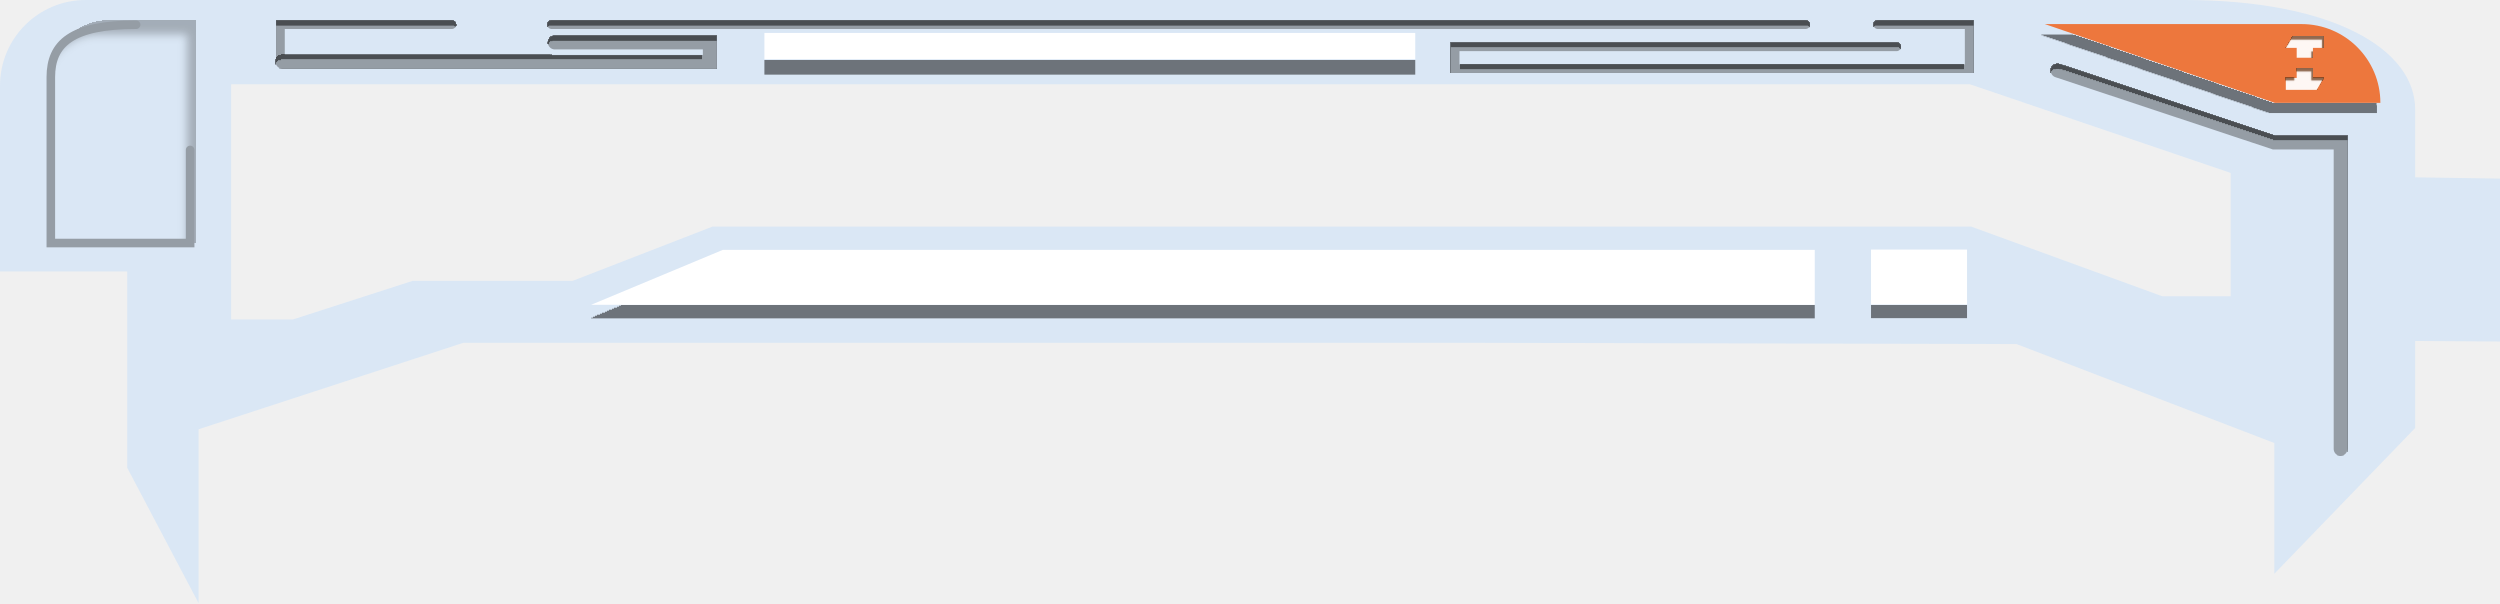
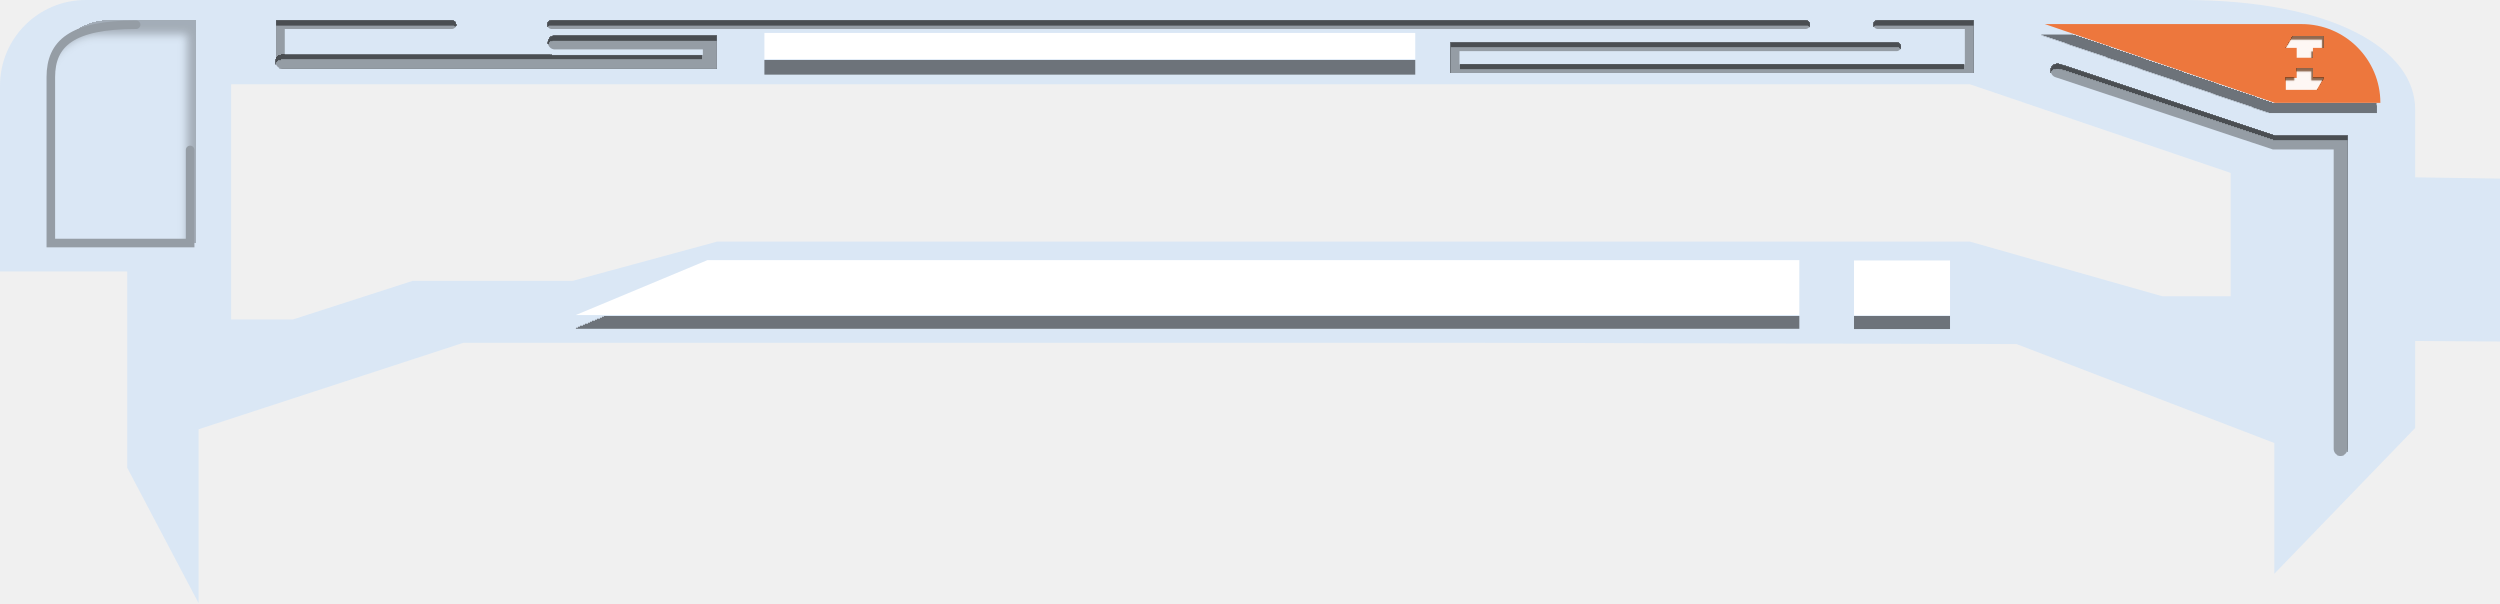
<svg xmlns="http://www.w3.org/2000/svg" width="1459" height="352" viewBox="0 0 1459 352" fill="none">
-   <path fill-rule="evenodd" clip-rule="evenodd" d="M1274.61 0C1361.24 0 1409.5 28.601 1409.5 63.882V103.488L1459 104.225V199.31L1409.5 198.991V249.777L1327.29 334.852V258.541L1176.85 200.799L860.055 200.062L270.391 200.062L115.899 250.528L115.899 352L74.249 272.994L74.249 158.426H0L0 50C0 22.386 22.386 0 50 0L165.824 0L1107.06 0L1274.61 0ZM134.886 49.189V116.264V127.124V186.457H170.859L240.692 163.931H334.122L415.811 132.238L1150.38 132.238L1261.86 172.885H1301.84V100.933L1149.63 49.189L134.886 49.189Z" fill="#DAE7F5" />
+   <path fill-rule="evenodd" clip-rule="evenodd" d="M1274.61 0C1361.24 4.87377e-06 1409.5 28.601 1409.5 63.882V103.488L1459 104.225V199.31L1409.5 198.991V249.777L1327.29 334.852V258.541L1176.85 200.799L860.055 200.062L270.391 200.062L115.899 250.528L115.899 352L74.249 272.993L74.249 158.426H0L0 50C0 22.386 22.386 2.43688e-06 50 2.43688e-06L165.824 2.43688e-06L1107.06 4.87377e-06L1274.61 0ZM134.886 49.189V116.264V127.124V186.457H170.859L240.692 163.931H334.122L418.5 141L1149.63 141L1261.86 172.885H1301.84V100.933L1149.63 49.189L134.886 49.189Z" fill="#DAE7F5" />
  <g filter="url(#filter0_i_11_5)">
-     <path d="M29.663 46.019C29.663 27.241 44.886 12.019 63.663 12.019L114.259 12.019V141.824H29.663L29.663 46.019Z" fill="#DAE7F5" />
+     <path d="M29.663 46.019C29.663 27.241 44.886 12.019 63.663 12.019L114.259 12.019V141.823H29.663L29.663 46.019Z" fill="#DAE7F5" />
  </g>
-   <path d="M79.439 14.423C41.831 14.423 29.663 25.373 29.663 44.988C29.663 64.604 29.663 117.718 29.663 141.824H110.963V87.509" stroke="#959DA5" stroke-width="5" stroke-linecap="round" />
+   <path d="M79.439 14.423C41.831 14.423 29.663 25.373 29.663 44.988C29.663 64.603 29.663 117.718 29.663 141.823H110.963V87.509" stroke="#959DA5" stroke-width="5" stroke-linecap="round" />
  <g filter="url(#filter1_i_11_5)">
    <path d="M163.698 36.057V14.423L263.675 14.423" stroke="#959DA5" stroke-width="5" stroke-linecap="round" />
  </g>
  <g filter="url(#filter2_i_11_5)">
    <path d="M164.797 36.057L414.189 36.057V24.839L323.77 24.839" stroke="#959DA5" stroke-width="8" stroke-linecap="round" />
  </g>
  <g filter="url(#filter3_d_11_5)">
-     <path d="M421.814 145.83L1059.09 145.83V177.88L344.974 177.88L421.814 145.83Z" fill="white" />
+     <path d="M412.814 151.83L1050.09 151.83V183.88L335.974 183.88L412.814 151.83Z" fill="white" />
  </g>
  <g filter="url(#filter4_d_11_5)">
-     <path d="M1091.93 145.656H1147.96V177.707H1091.93V145.656Z" fill="white" />
+     <path d="M1082 152H1138.03V184.05H1082V152Z" fill="white" />
  </g>
  <g filter="url(#filter5_i_11_5)">
    <path d="M321.903 14.423L1053.77 14.423" stroke="#959DA5" stroke-width="5" stroke-linecap="round" />
  </g>
  <g filter="url(#filter6_i_11_5)">
    <path d="M1095.86 14.423L1149.18 14.423V40.063L849.252 40.063V27.353L1106.85 27.353" stroke="#959DA5" stroke-width="5" stroke-linecap="round" />
  </g>
  <g filter="url(#filter7_i_11_5)">
-     <path d="M1200.79 41.251L1327.15 83.244H1365.94V262.013" stroke="#959DA5" stroke-width="8" stroke-linecap="round" />
+     <path d="M1200.79 41.25L1327.15 83.244H1365.94V262.013" stroke="#959DA5" stroke-width="8" stroke-linecap="round" />
  </g>
  <g filter="url(#filter8_d_11_5)">
    <rect x="446.102" y="19.23" width="379.837" height="15.332" fill="white" />
  </g>
  <g filter="url(#filter9_d_11_5)">
    <path d="M1308.13 14.051H1343.19C1368.59 14.051 1389.19 34.643 1389.19 60.045L1327.65 60.045L1193.35 14.051L1308.13 14.051Z" fill="#ED773D" />
  </g>
  <g opacity="0.94" filter="url(#filter10_i_11_5)">
    <path d="M1356.09 21V27.941H1349.83V33.691H1340.35V27.941H1334L1338.2 21H1356.09Z" fill="white" />
    <path d="M1356.09 45.501L1352.05 52.442H1334V45.501H1340.35V39.752H1349.83V45.501H1356.09Z" fill="white" />
  </g>
  <defs>
    <filter id="filter0_i_11_5" x="24.663" y="12.019" width="89.596" height="134.805" filterUnits="userSpaceOnUse" color-interpolation-filters="sRGB">
      <feFlood flood-opacity="0" result="BackgroundImageFix" />
      <feBlend mode="normal" in="SourceGraphic" in2="BackgroundImageFix" result="shape" />
      <feColorMatrix in="SourceAlpha" type="matrix" values="0 0 0 0 0 0 0 0 0 0 0 0 0 0 0 0 0 0 127 0" result="hardAlpha" />
      <feOffset dx="-5" dy="8" />
      <feGaussianBlur stdDeviation="2.5" />
      <feComposite in2="hardAlpha" operator="arithmetic" k2="-1" k3="1" />
      <feColorMatrix type="matrix" values="0 0 0 0 0 0 0 0 0 0 0 0 0 0 0 0 0 0 0.25 0" />
      <feBlend mode="normal" in2="shape" result="effect1_innerShadow_11_5" />
    </filter>
    <filter id="filter1_i_11_5" x="161.198" y="11.923" width="104.977" height="26.634" filterUnits="userSpaceOnUse" color-interpolation-filters="sRGB">
      <feFlood flood-opacity="0" result="BackgroundImageFix" />
      <feBlend mode="normal" in="SourceGraphic" in2="BackgroundImageFix" result="shape" />
      <feColorMatrix in="SourceAlpha" type="matrix" values="0 0 0 0 0 0 0 0 0 0 0 0 0 0 0 0 0 0 127 0" result="hardAlpha" />
      <feOffset dy="3" />
      <feComposite in2="hardAlpha" operator="arithmetic" k2="-1" k3="1" />
      <feColorMatrix type="matrix" values="0 0 0 0 0 0 0 0 0 0 0 0 0 0 0 0 0 0 0.5 0" />
      <feBlend mode="normal" in2="shape" result="effect1_innerShadow_11_5" />
    </filter>
    <filter id="filter2_i_11_5" x="160.797" y="20.839" width="257.392" height="19.218" filterUnits="userSpaceOnUse" color-interpolation-filters="sRGB">
      <feFlood flood-opacity="0" result="BackgroundImageFix" />
      <feBlend mode="normal" in="SourceGraphic" in2="BackgroundImageFix" result="shape" />
      <feColorMatrix in="SourceAlpha" type="matrix" values="0 0 0 0 0 0 0 0 0 0 0 0 0 0 0 0 0 0 127 0" result="hardAlpha" />
      <feOffset dy="3" />
      <feComposite in2="hardAlpha" operator="arithmetic" k2="-1" k3="1" />
      <feColorMatrix type="matrix" values="0 0 0 0 0 0 0 0 0 0 0 0 0 0 0 0 0 0 0.5 0" />
      <feBlend mode="normal" in2="shape" result="effect1_innerShadow_11_5" />
    </filter>
-     <filter id="filter3_d_11_5" x="344.974" y="145.83" width="714.119" height="40.05" filterUnits="userSpaceOnUse" color-interpolation-filters="sRGB">
+     <filter id="filter3_d_11_5" x="335.974" y="151.83" width="714.119" height="40.05" filterUnits="userSpaceOnUse" color-interpolation-filters="sRGB">
      <feFlood flood-opacity="0" result="BackgroundImageFix" />
      <feColorMatrix in="SourceAlpha" type="matrix" values="0 0 0 0 0 0 0 0 0 0 0 0 0 0 0 0 0 0 127 0" result="hardAlpha" />
      <feOffset dy="8" />
      <feComposite in2="hardAlpha" operator="out" />
      <feColorMatrix type="matrix" values="0 0 0 0 0 0 0 0 0 0 0 0 0 0 0 0 0 0 0.5 0" />
      <feBlend mode="normal" in2="BackgroundImageFix" result="effect1_dropShadow_11_5" />
      <feBlend mode="normal" in="SourceGraphic" in2="effect1_dropShadow_11_5" result="shape" />
    </filter>
-     <filter id="filter4_d_11_5" x="1091.93" y="145.656" width="56.031" height="40.05" filterUnits="userSpaceOnUse" color-interpolation-filters="sRGB">
+     <filter id="filter4_d_11_5" x="1082" y="152" width="56.031" height="40.05" filterUnits="userSpaceOnUse" color-interpolation-filters="sRGB">
      <feFlood flood-opacity="0" result="BackgroundImageFix" />
      <feColorMatrix in="SourceAlpha" type="matrix" values="0 0 0 0 0 0 0 0 0 0 0 0 0 0 0 0 0 0 127 0" result="hardAlpha" />
      <feOffset dy="8" />
      <feComposite in2="hardAlpha" operator="out" />
      <feColorMatrix type="matrix" values="0 0 0 0 0 0 0 0 0 0 0 0 0 0 0 0 0 0 0.5 0" />
      <feBlend mode="normal" in2="BackgroundImageFix" result="effect1_dropShadow_11_5" />
      <feBlend mode="normal" in="SourceGraphic" in2="effect1_dropShadow_11_5" result="shape" />
    </filter>
    <filter id="filter5_i_11_5" x="319.403" y="11.923" width="736.867" height="5" filterUnits="userSpaceOnUse" color-interpolation-filters="sRGB">
      <feFlood flood-opacity="0" result="BackgroundImageFix" />
      <feBlend mode="normal" in="SourceGraphic" in2="BackgroundImageFix" result="shape" />
      <feColorMatrix in="SourceAlpha" type="matrix" values="0 0 0 0 0 0 0 0 0 0 0 0 0 0 0 0 0 0 127 0" result="hardAlpha" />
      <feOffset dy="3" />
      <feComposite in2="hardAlpha" operator="arithmetic" k2="-1" k3="1" />
      <feColorMatrix type="matrix" values="0 0 0 0 0 0 0 0 0 0 0 0 0 0 0 0 0 0 0.5 0" />
      <feBlend mode="normal" in2="shape" result="effect1_innerShadow_11_5" />
    </filter>
    <filter id="filter6_i_11_5" x="846.752" y="11.923" width="304.93" height="30.64" filterUnits="userSpaceOnUse" color-interpolation-filters="sRGB">
      <feFlood flood-opacity="0" result="BackgroundImageFix" />
      <feBlend mode="normal" in="SourceGraphic" in2="BackgroundImageFix" result="shape" />
      <feColorMatrix in="SourceAlpha" type="matrix" values="0 0 0 0 0 0 0 0 0 0 0 0 0 0 0 0 0 0 127 0" result="hardAlpha" />
      <feOffset dy="3" />
      <feComposite in2="hardAlpha" operator="arithmetic" k2="-1" k3="1" />
      <feColorMatrix type="matrix" values="0 0 0 0 0 0 0 0 0 0 0 0 0 0 0 0 0 0 0.5 0" />
      <feBlend mode="normal" in2="shape" result="effect1_innerShadow_11_5" />
    </filter>
    <filter id="filter7_i_11_5" x="1196.79" y="37.249" width="173.156" height="228.763" filterUnits="userSpaceOnUse" color-interpolation-filters="sRGB">
      <feFlood flood-opacity="0" result="BackgroundImageFix" />
      <feBlend mode="normal" in="SourceGraphic" in2="BackgroundImageFix" result="shape" />
      <feColorMatrix in="SourceAlpha" type="matrix" values="0 0 0 0 0 0 0 0 0 0 0 0 0 0 0 0 0 0 127 0" result="hardAlpha" />
      <feOffset dy="3" />
      <feComposite in2="hardAlpha" operator="arithmetic" k2="-1" k3="1" />
      <feColorMatrix type="matrix" values="0 0 0 0 0 0 0 0 0 0 0 0 0 0 0 0 0 0 0.5 0" />
      <feBlend mode="normal" in2="shape" result="effect1_innerShadow_11_5" />
    </filter>
    <filter id="filter8_d_11_5" x="446.102" y="19.23" width="379.837" height="24.331" filterUnits="userSpaceOnUse" color-interpolation-filters="sRGB">
      <feFlood flood-opacity="0" result="BackgroundImageFix" />
      <feColorMatrix in="SourceAlpha" type="matrix" values="0 0 0 0 0 0 0 0 0 0 0 0 0 0 0 0 0 0 127 0" result="hardAlpha" />
      <feOffset dy="9" />
      <feComposite in2="hardAlpha" operator="out" />
      <feColorMatrix type="matrix" values="0 0 0 0 0 0 0 0 0 0 0 0 0 0 0 0 0 0 0.5 0" />
      <feBlend mode="normal" in2="BackgroundImageFix" result="effect1_dropShadow_11_5" />
      <feBlend mode="normal" in="SourceGraphic" in2="effect1_dropShadow_11_5" result="shape" />
    </filter>
    <filter id="filter9_d_11_5" x="1191.35" y="14.051" width="197.835" height="51.995" filterUnits="userSpaceOnUse" color-interpolation-filters="sRGB">
      <feFlood flood-opacity="0" result="BackgroundImageFix" />
      <feColorMatrix in="SourceAlpha" type="matrix" values="0 0 0 0 0 0 0 0 0 0 0 0 0 0 0 0 0 0 127 0" result="hardAlpha" />
      <feOffset dx="-2" dy="6" />
      <feComposite in2="hardAlpha" operator="out" />
      <feColorMatrix type="matrix" values="0 0 0 0 0 0 0 0 0 0 0 0 0 0 0 0 0 0 0.5 0" />
      <feBlend mode="normal" in2="BackgroundImageFix" result="effect1_dropShadow_11_5" />
      <feBlend mode="normal" in="SourceGraphic" in2="effect1_dropShadow_11_5" result="shape" />
    </filter>
    <filter id="filter10_i_11_5" x="1333" y="21" width="23.093" height="32.542" filterUnits="userSpaceOnUse" color-interpolation-filters="sRGB">
      <feFlood flood-opacity="0" result="BackgroundImageFix" />
      <feBlend mode="normal" in="SourceGraphic" in2="BackgroundImageFix" result="shape" />
      <feColorMatrix in="SourceAlpha" type="matrix" values="0 0 0 0 0 0 0 0 0 0 0 0 0 0 0 0 0 0 127 0" result="hardAlpha" />
      <feOffset dx="-1" dy="2" />
      <feGaussianBlur stdDeviation="0.55" />
      <feComposite in2="hardAlpha" operator="arithmetic" k2="-1" k3="1" />
      <feColorMatrix type="matrix" values="0 0 0 0 0.39 0 0 0 0 0.21 0 0 0 0 0.09 0 0 0 0.75 0" />
      <feBlend mode="normal" in2="shape" result="effect1_innerShadow_11_5" />
    </filter>
  </defs>
</svg>
